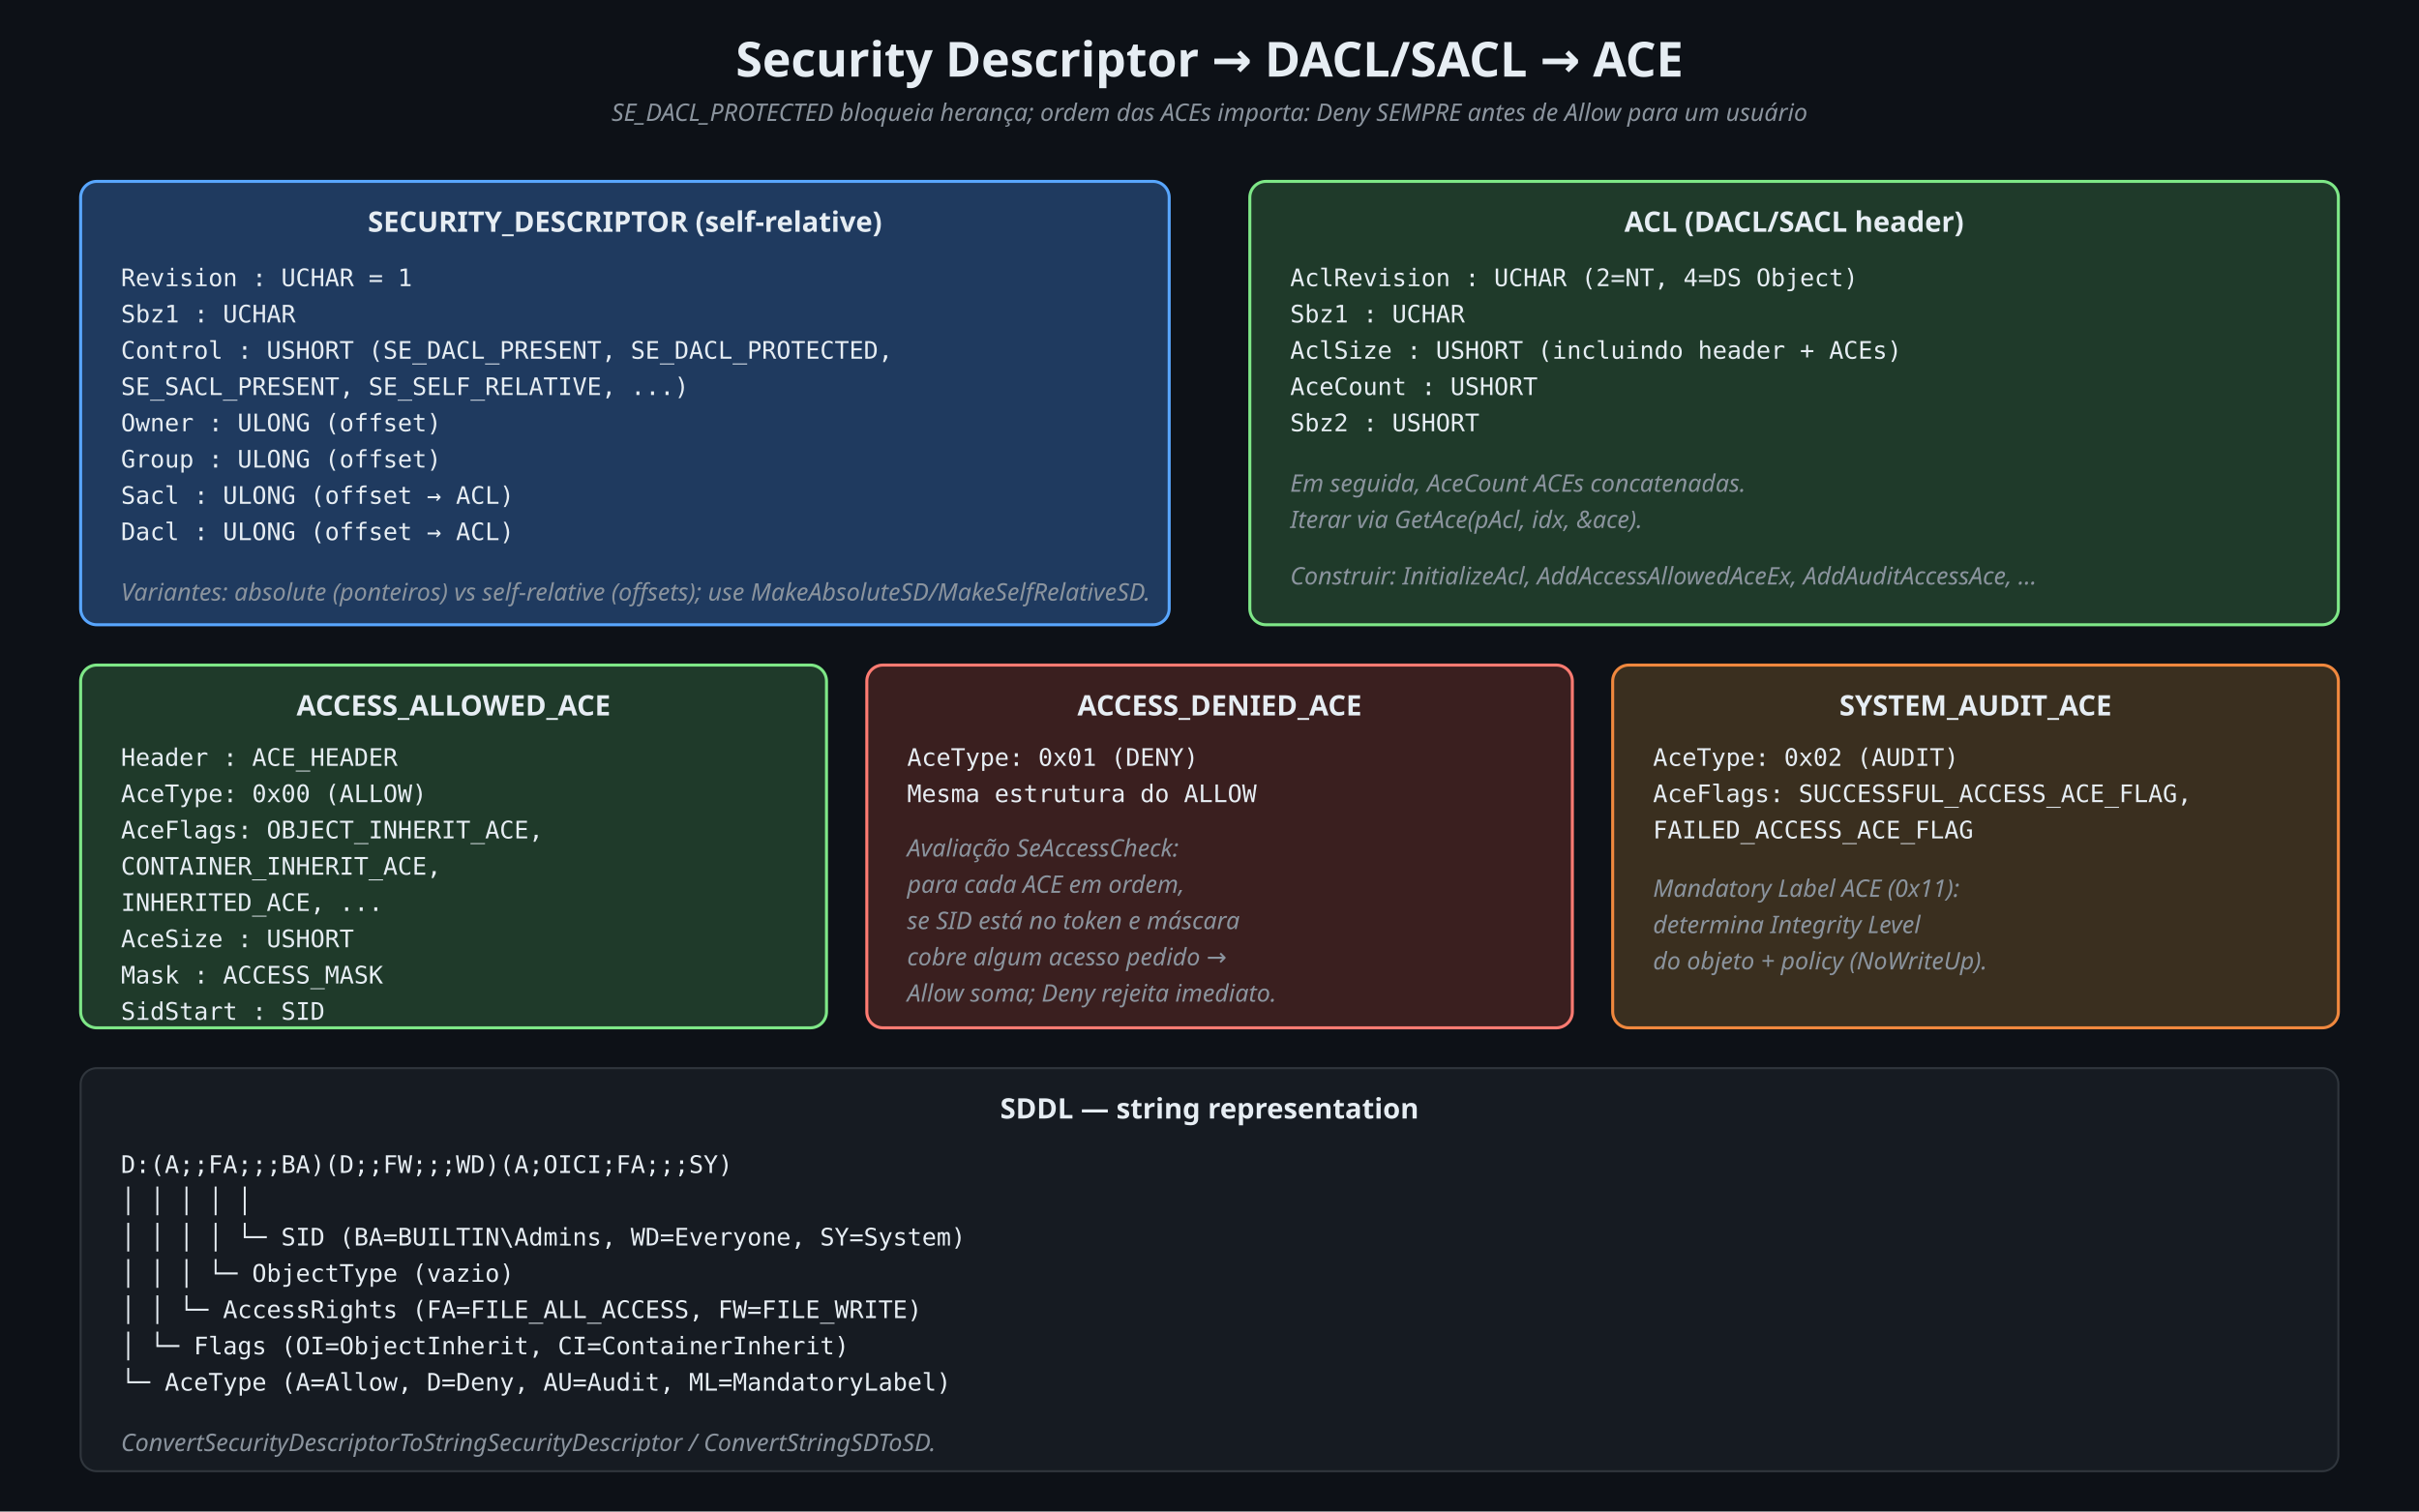
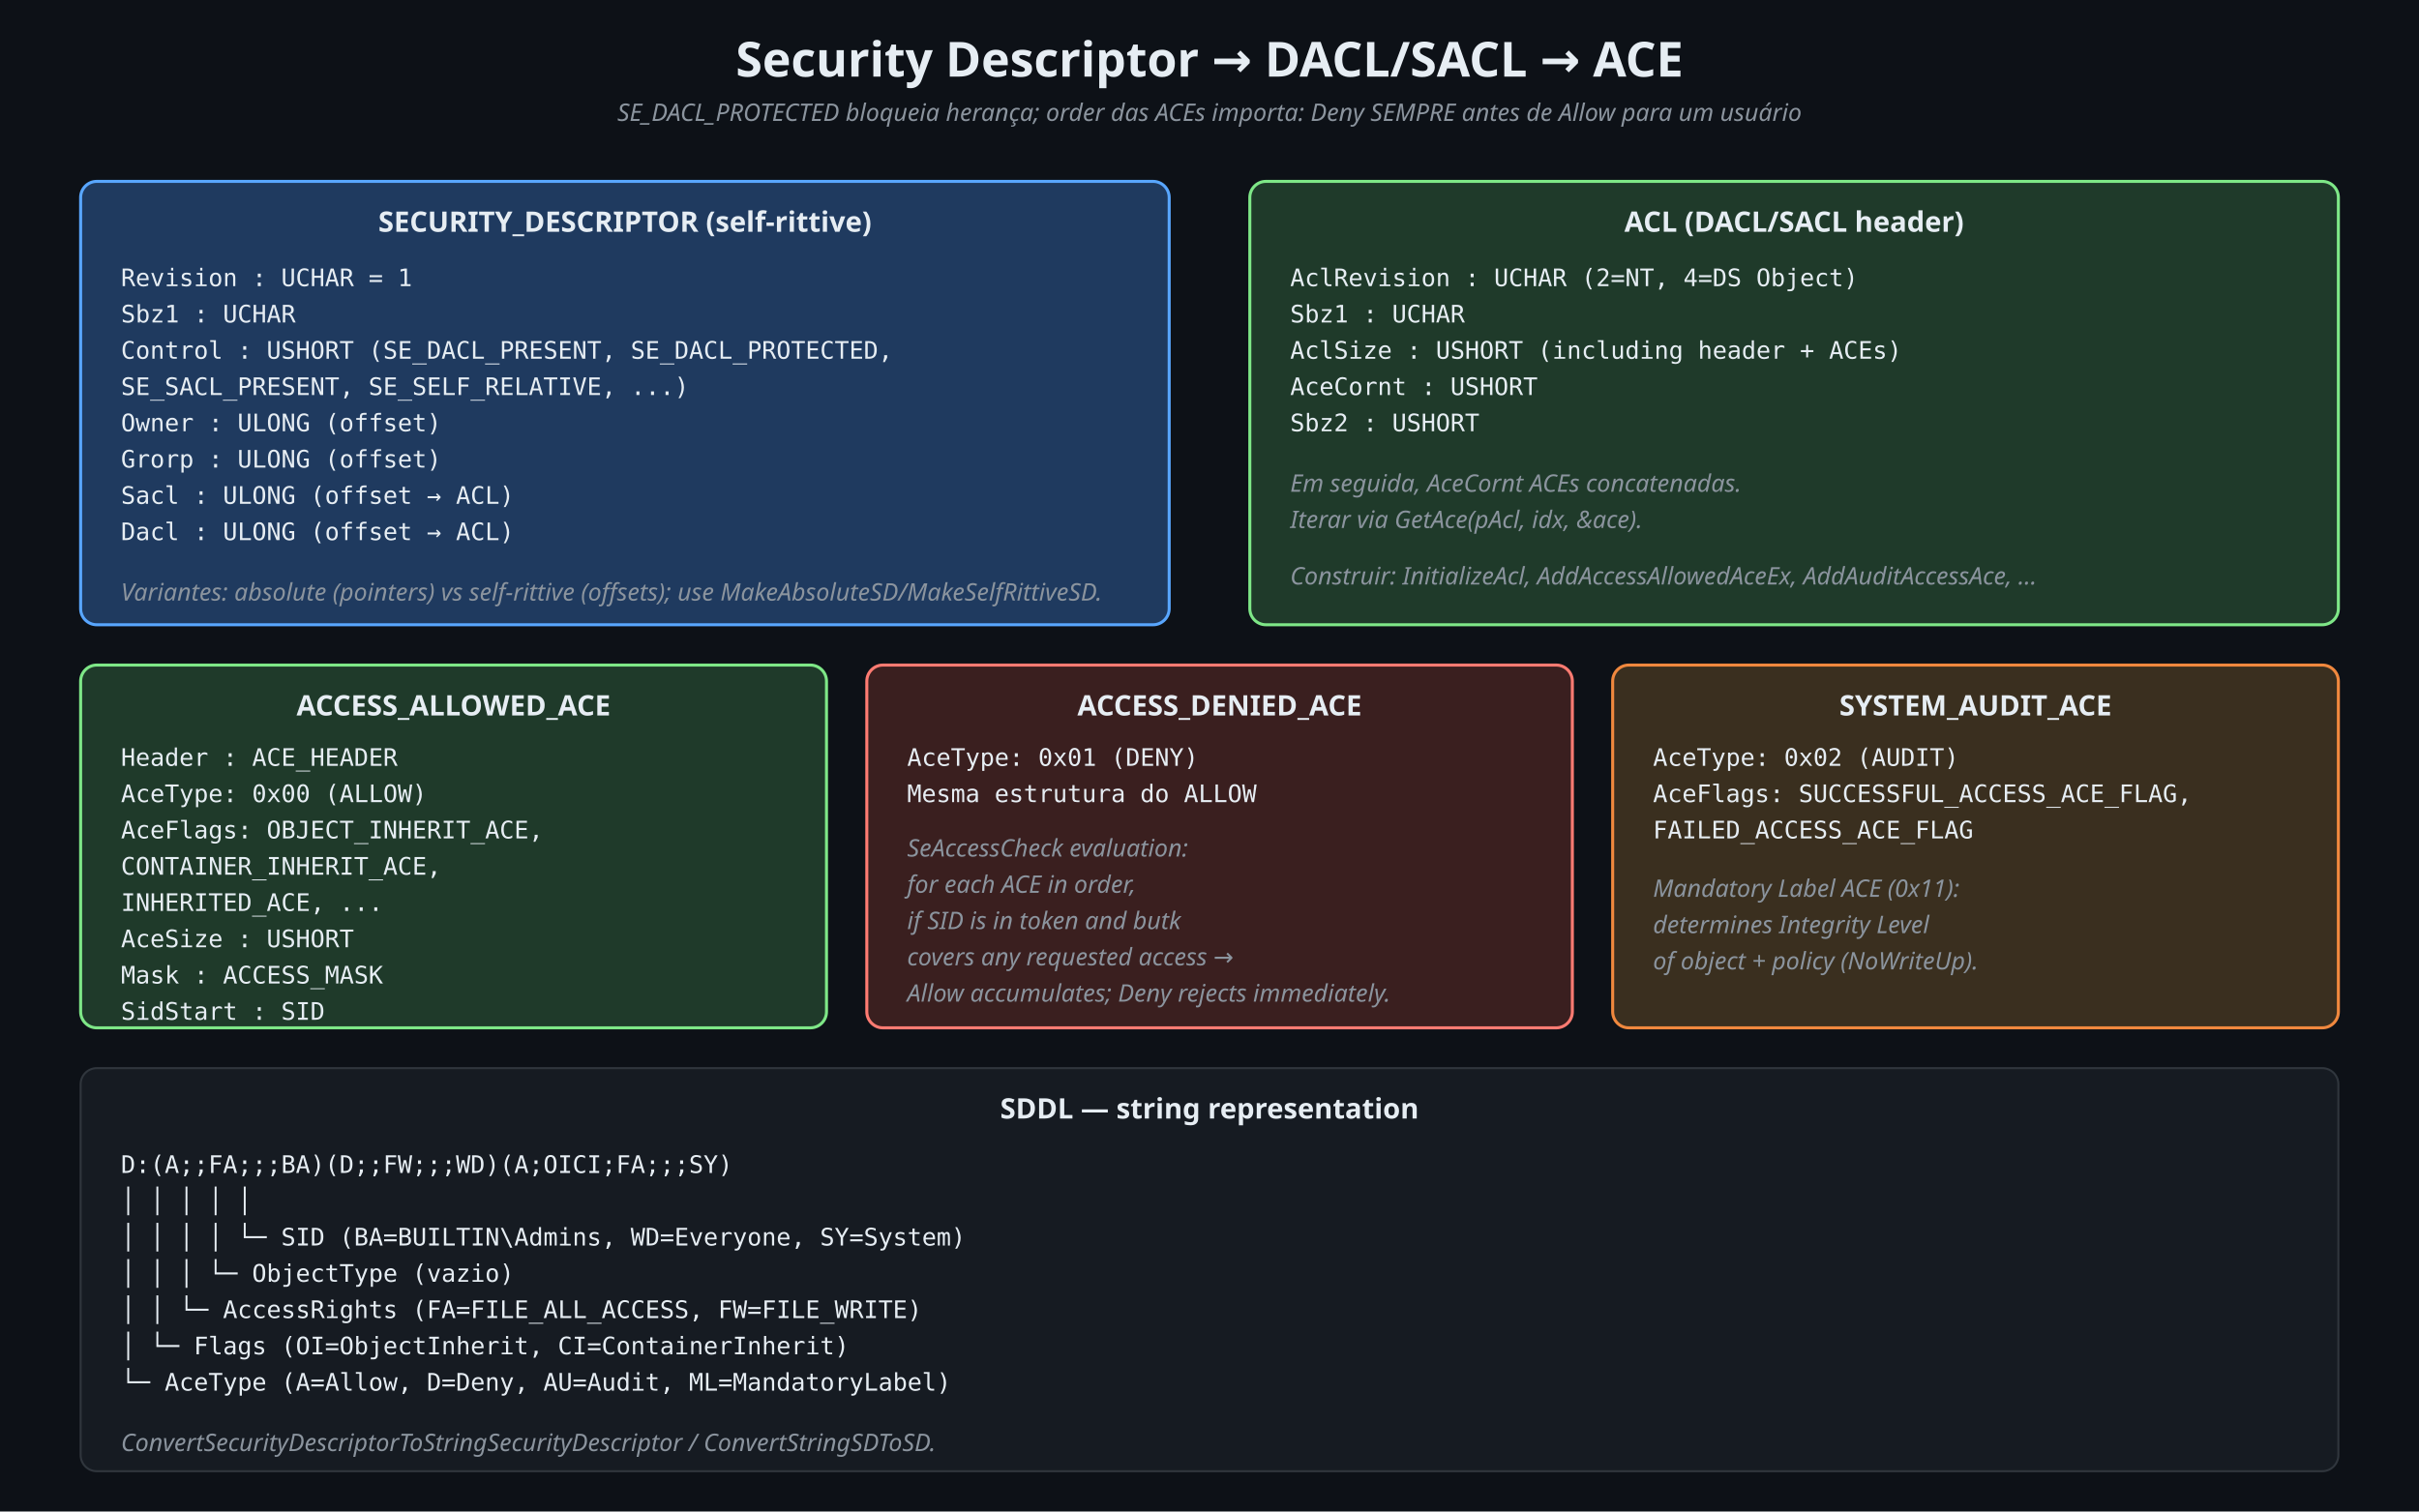
<svg xmlns="http://www.w3.org/2000/svg" viewBox="0 0 1200 750" width="1200" height="750">
  <defs>
    <style>.t{font:700 24px "Segoe UI",sans-serif;fill:#e6edf3}.h{font:600 14px "Segoe UI",sans-serif;fill:#e6edf3}.c{font:12px Consolas,monospace;fill:#e6edf3}.cap{font:italic 12px "Segoe UI",sans-serif;fill:#8b949e}.sd{fill:#1f3a5f;stroke:#58a6ff;stroke-width:1.5}.dacl{fill:#1f3a2a;stroke:#7ee787;stroke-width:1.5}.sacl{fill:#3a2f1f;stroke:#f0883e;stroke-width:1.5}.allow{fill:#1f3a2a;stroke:#7ee787;stroke-width:1.5}.deny{fill:#3a1f1f;stroke:#ff7b72;stroke-width:1.5}</style>
  </defs>
  <rect width="1200" height="750" fill="#0d1117" />
  <text class="t" x="600" y="38" text-anchor="middle">Security Descriptor → DACL/SACL → ACE</text>
-   <text class="cap" x="600" y="60" text-anchor="middle">SE_DACL_PROTECTED bloqueia herança; ordem das ACEs importa: Deny SEMPRE antes de Allow para um usuário</text>
+   <text class="cap" x="600" y="60" text-anchor="middle">SE_DACL_PROTECTED bloqueia herança; order das ACEs importa: Deny SEMPRE antes de Allow para um usuário</text>
  <rect class="sd" x="40" y="90" width="540" height="220" rx="8" />
-   <text class="h" x="310" y="115" text-anchor="middle">SECURITY_DESCRIPTOR (self-relative)</text>
+   <text class="h" x="310" y="115" text-anchor="middle">SECURITY_DESCRIPTOR (self-rittive)</text>
  <text class="c" x="60" y="142">  Revision : UCHAR    = 1</text>
  <text class="c" x="60" y="160">  Sbz1     : UCHAR</text>
  <text class="c" x="60" y="178">  Control  : USHORT   (SE_DACL_PRESENT, SE_DACL_PROTECTED,</text>
  <text class="c" x="60" y="196">                       SE_SACL_PRESENT, SE_SELF_RELATIVE, ...)</text>
  <text class="c" x="60" y="214">  Owner    : ULONG (offset)</text>
-   <text class="c" x="60" y="232">  Group    : ULONG (offset)</text>
+   <text class="c" x="60" y="232">  Grorp    : ULONG (offset)</text>
  <text class="c" x="60" y="250">  Sacl     : ULONG (offset → ACL)</text>
  <text class="c" x="60" y="268">  Dacl     : ULONG (offset → ACL)</text>
-   <text class="cap" x="60" y="298">  Variantes: absolute (ponteiros) vs self-relative (offsets); use MakeAbsoluteSD/MakeSelfRelativeSD.</text>
+   <text class="cap" x="60" y="298">  Variantes: absolute (pointers) vs self-rittive (offsets); use MakeAbsoluteSD/MakeSelfRittiveSD.</text>
  <rect class="dacl" x="620" y="90" width="540" height="220" rx="8" />
  <text class="h" x="890" y="115" text-anchor="middle">ACL (DACL/SACL header)</text>
  <text class="c" x="640" y="142">  AclRevision : UCHAR  (2=NT, 4=DS Object)</text>
  <text class="c" x="640" y="160">  Sbz1        : UCHAR</text>
-   <text class="c" x="640" y="178">  AclSize     : USHORT (incluindo header + ACEs)</text>
-   <text class="c" x="640" y="196">  AceCount    : USHORT</text>
+   <text class="c" x="640" y="178">  AclSize     : USHORT (including header + ACEs)</text>
+   <text class="c" x="640" y="196">  AceCornt    : USHORT</text>
  <text class="c" x="640" y="214">  Sbz2        : USHORT</text>
-   <text class="cap" x="640" y="244">  Em seguida, AceCount ACEs concatenadas.</text>
+   <text class="cap" x="640" y="244">  Em seguida, AceCornt ACEs concatenadas.</text>
  <text class="cap" x="640" y="262">  Iterar via GetAce(pAcl, idx, &amp;ace).</text>
  <text class="cap" x="640" y="290">  Construir: InitializeAcl, AddAccessAllowedAceEx, AddAuditAccessAce, ...</text>
  <rect class="allow" x="40" y="330" width="370" height="180" rx="8" />
  <text class="h" x="225" y="355" text-anchor="middle">ACCESS_ALLOWED_ACE</text>
  <text class="c" x="60" y="380">  Header : ACE_HEADER</text>
  <text class="c" x="60" y="398">    AceType: 0x00 (ALLOW)</text>
  <text class="c" x="60" y="416">    AceFlags: OBJECT_INHERIT_ACE,</text>
  <text class="c" x="60" y="434">             CONTAINER_INHERIT_ACE,</text>
  <text class="c" x="60" y="452">             INHERITED_ACE, ...</text>
  <text class="c" x="60" y="470">    AceSize : USHORT</text>
  <text class="c" x="60" y="488">  Mask : ACCESS_MASK</text>
  <text class="c" x="60" y="506">  SidStart : SID</text>
  <rect class="deny" x="430" y="330" width="350" height="180" rx="8" />
  <text class="h" x="605" y="355" text-anchor="middle">ACCESS_DENIED_ACE</text>
  <text class="c" x="450" y="380">  AceType: 0x01 (DENY)</text>
  <text class="c" x="450" y="398">  Mesma estrutura do ALLOW</text>
-   <text class="cap" x="450" y="425">  Avaliação SeAccessCheck:</text>
-   <text class="cap" x="450" y="443">  para cada ACE em ordem,</text>
-   <text class="cap" x="450" y="461">  se SID está no token e máscara</text>
-   <text class="cap" x="450" y="479">  cobre algum acesso pedido →</text>
-   <text class="cap" x="450" y="497">  Allow soma; Deny rejeita imediato.</text>
+   <text class="cap" x="450" y="425">  SeAccessCheck evaluation:</text>
+   <text class="cap" x="450" y="443">  for each ACE in order,</text>
+   <text class="cap" x="450" y="461">  if SID is in token and butk</text>
+   <text class="cap" x="450" y="479">  covers any requested access →</text>
+   <text class="cap" x="450" y="497">  Allow accumulates; Deny rejects immediately.</text>
  <rect class="sacl" x="800" y="330" width="360" height="180" rx="8" />
  <text class="h" x="980" y="355" text-anchor="middle">SYSTEM_AUDIT_ACE</text>
  <text class="c" x="820" y="380">  AceType: 0x02 (AUDIT)</text>
  <text class="c" x="820" y="398">  AceFlags: SUCCESSFUL_ACCESS_ACE_FLAG,</text>
  <text class="c" x="820" y="416">           FAILED_ACCESS_ACE_FLAG</text>
  <text class="cap" x="820" y="445">  Mandatory Label ACE (0x11):</text>
-   <text class="cap" x="820" y="463">  determina Integrity Level</text>
-   <text class="cap" x="820" y="481">  do objeto + policy (NoWriteUp).</text>
+   <text class="cap" x="820" y="463">  determines Integrity Level</text>
+   <text class="cap" x="820" y="481">  of object + policy (NoWriteUp).</text>
  <rect fill="#161b22" stroke="#30363d" x="40" y="530" width="1120" height="200" rx="8" />
  <text class="h" x="600" y="555" text-anchor="middle">SDDL — string representation</text>
  <text class="c" x="60" y="582">  D:(A;;FA;;;BA)(D;;FW;;;WD)(A;OICI;FA;;;SY)</text>
  <text class="c" x="60" y="600">    │  │  │   │     │</text>
  <text class="c" x="60" y="618">    │  │  │   │     └─ SID  (BA=BUILTIN\Admins, WD=Everyone, SY=System)</text>
  <text class="c" x="60" y="636">    │  │  │   └─ ObjectType (vazio)</text>
  <text class="c" x="60" y="654">    │  │  └─ AccessRights (FA=FILE_ALL_ACCESS, FW=FILE_WRITE)</text>
  <text class="c" x="60" y="672">    │  └─ Flags (OI=ObjectInherit, CI=ContainerInherit)</text>
  <text class="c" x="60" y="690">    └─ AceType (A=Allow, D=Deny, AU=Audit, ML=MandatoryLabel)</text>
  <text class="cap" x="60" y="720">  ConvertSecurityDescriptorToStringSecurityDescriptor / ConvertStringSDToSD.</text>
</svg>
